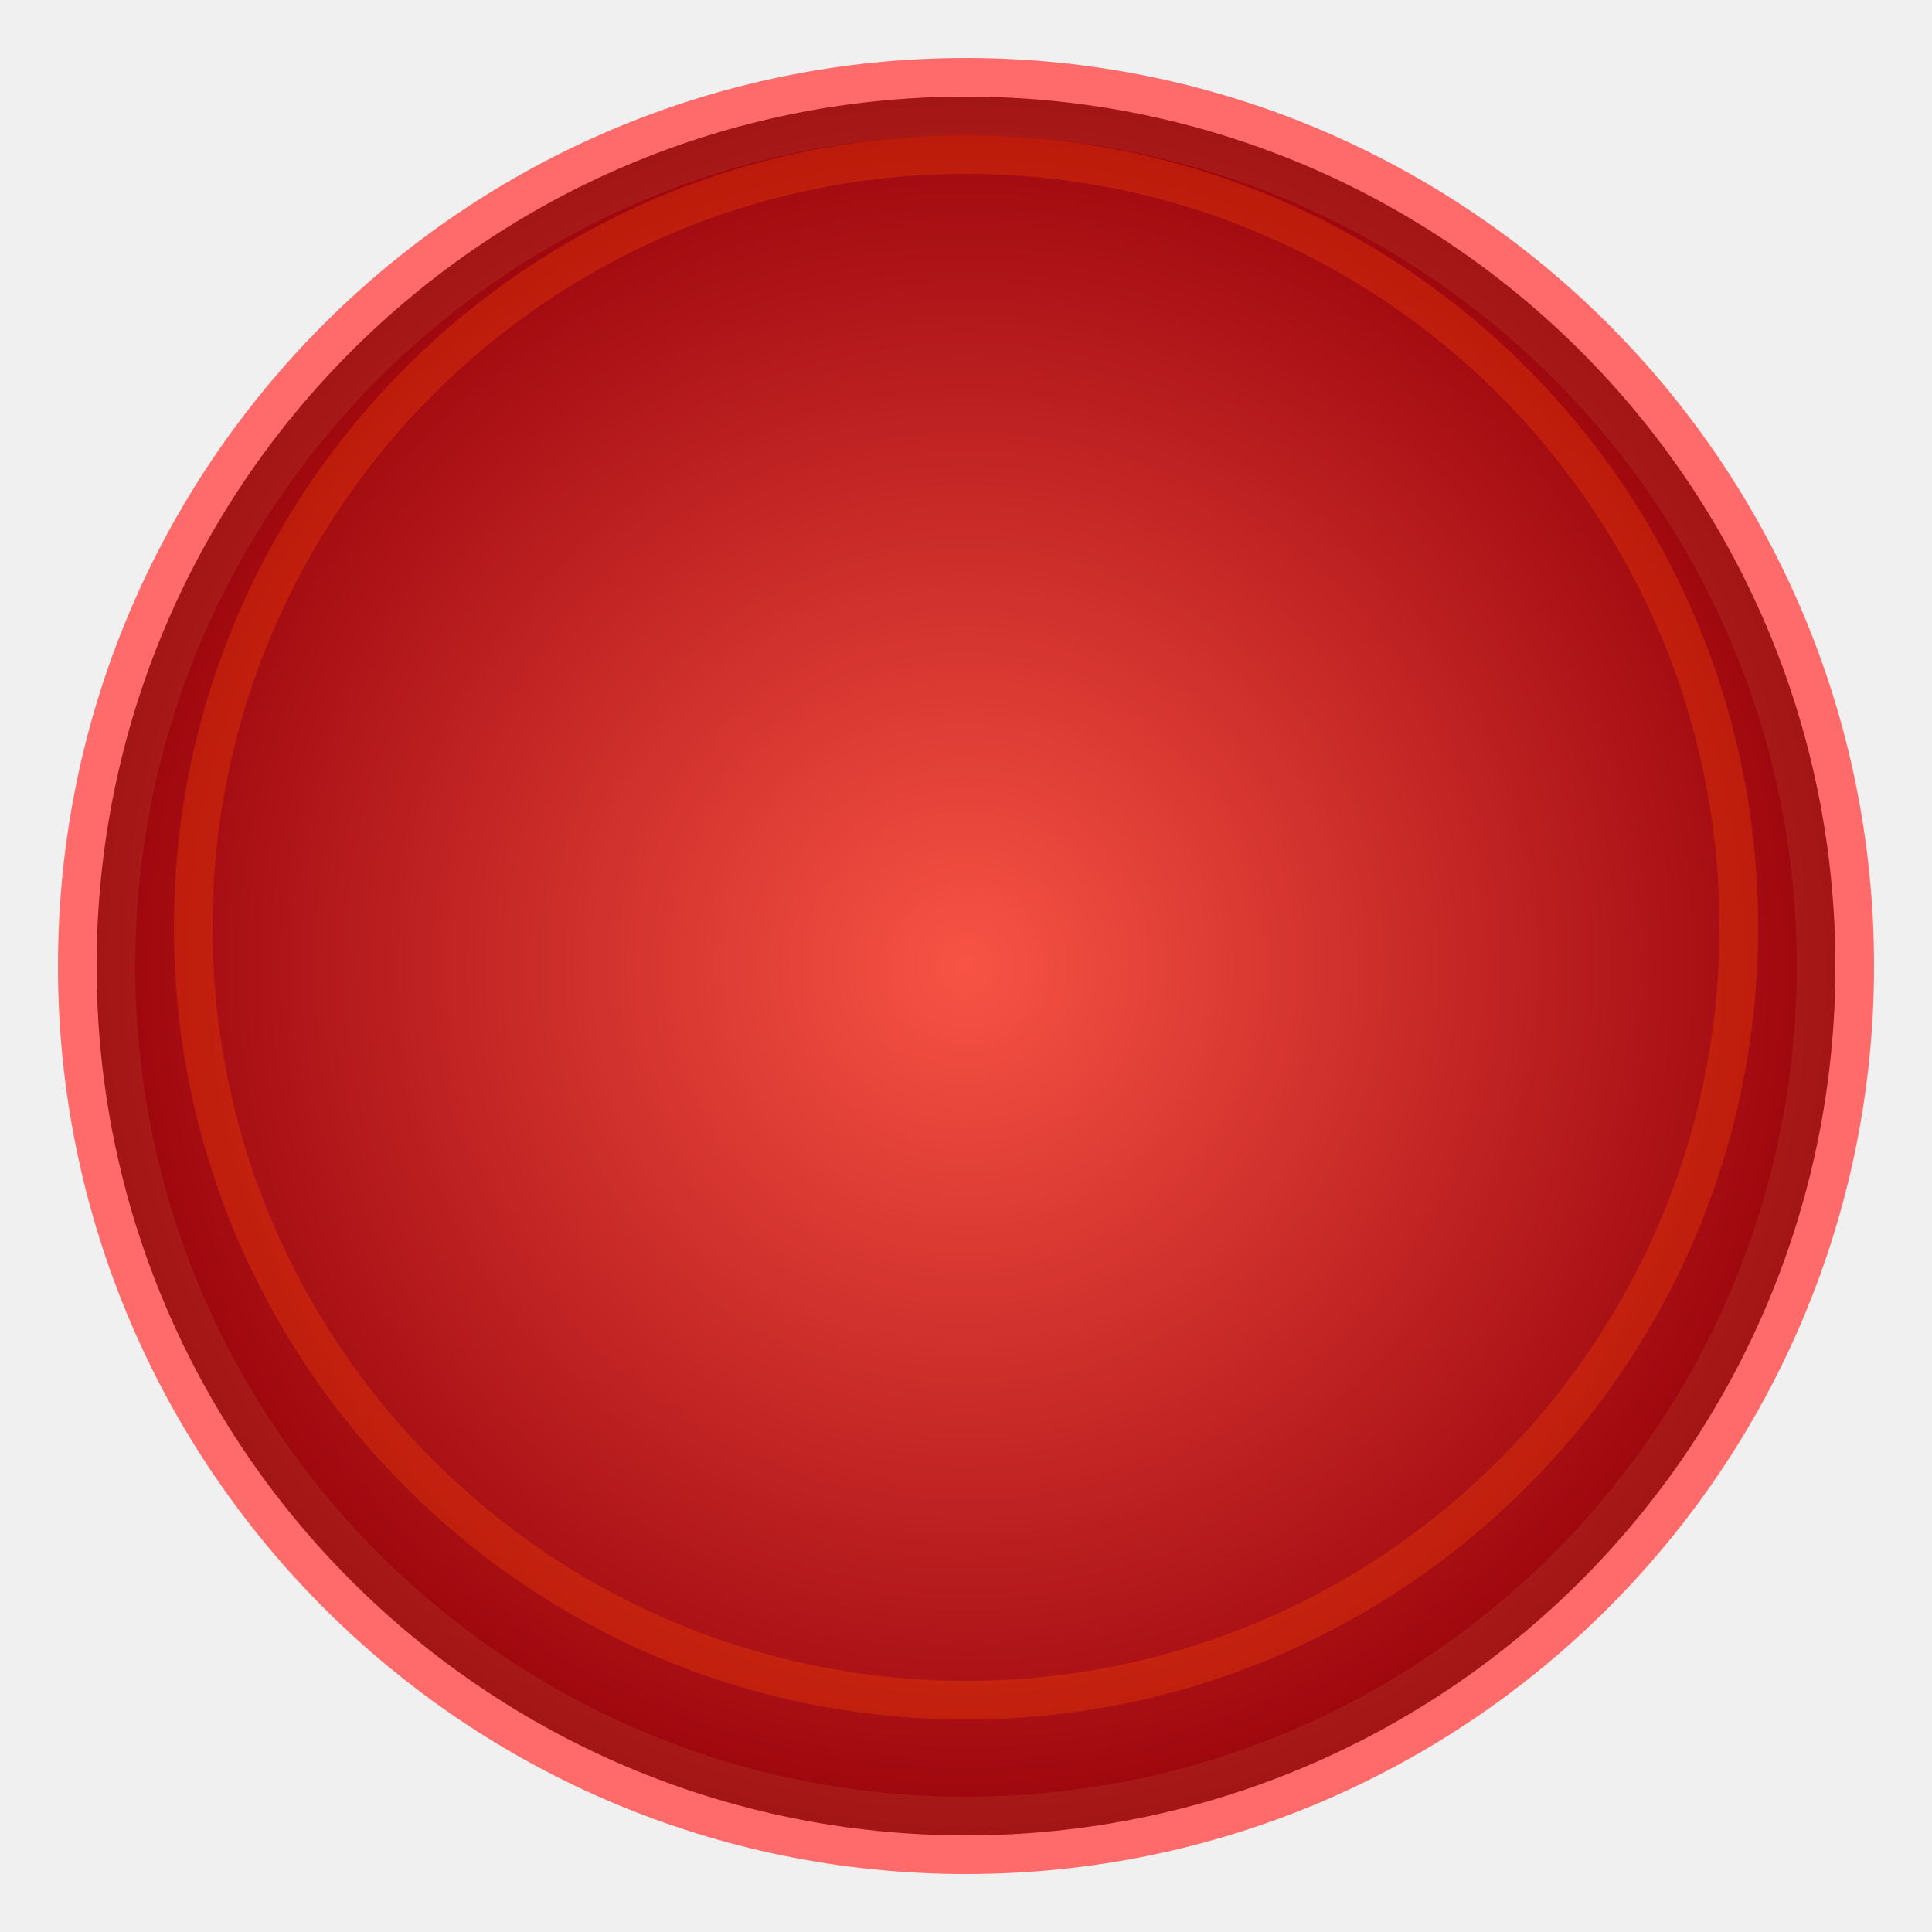
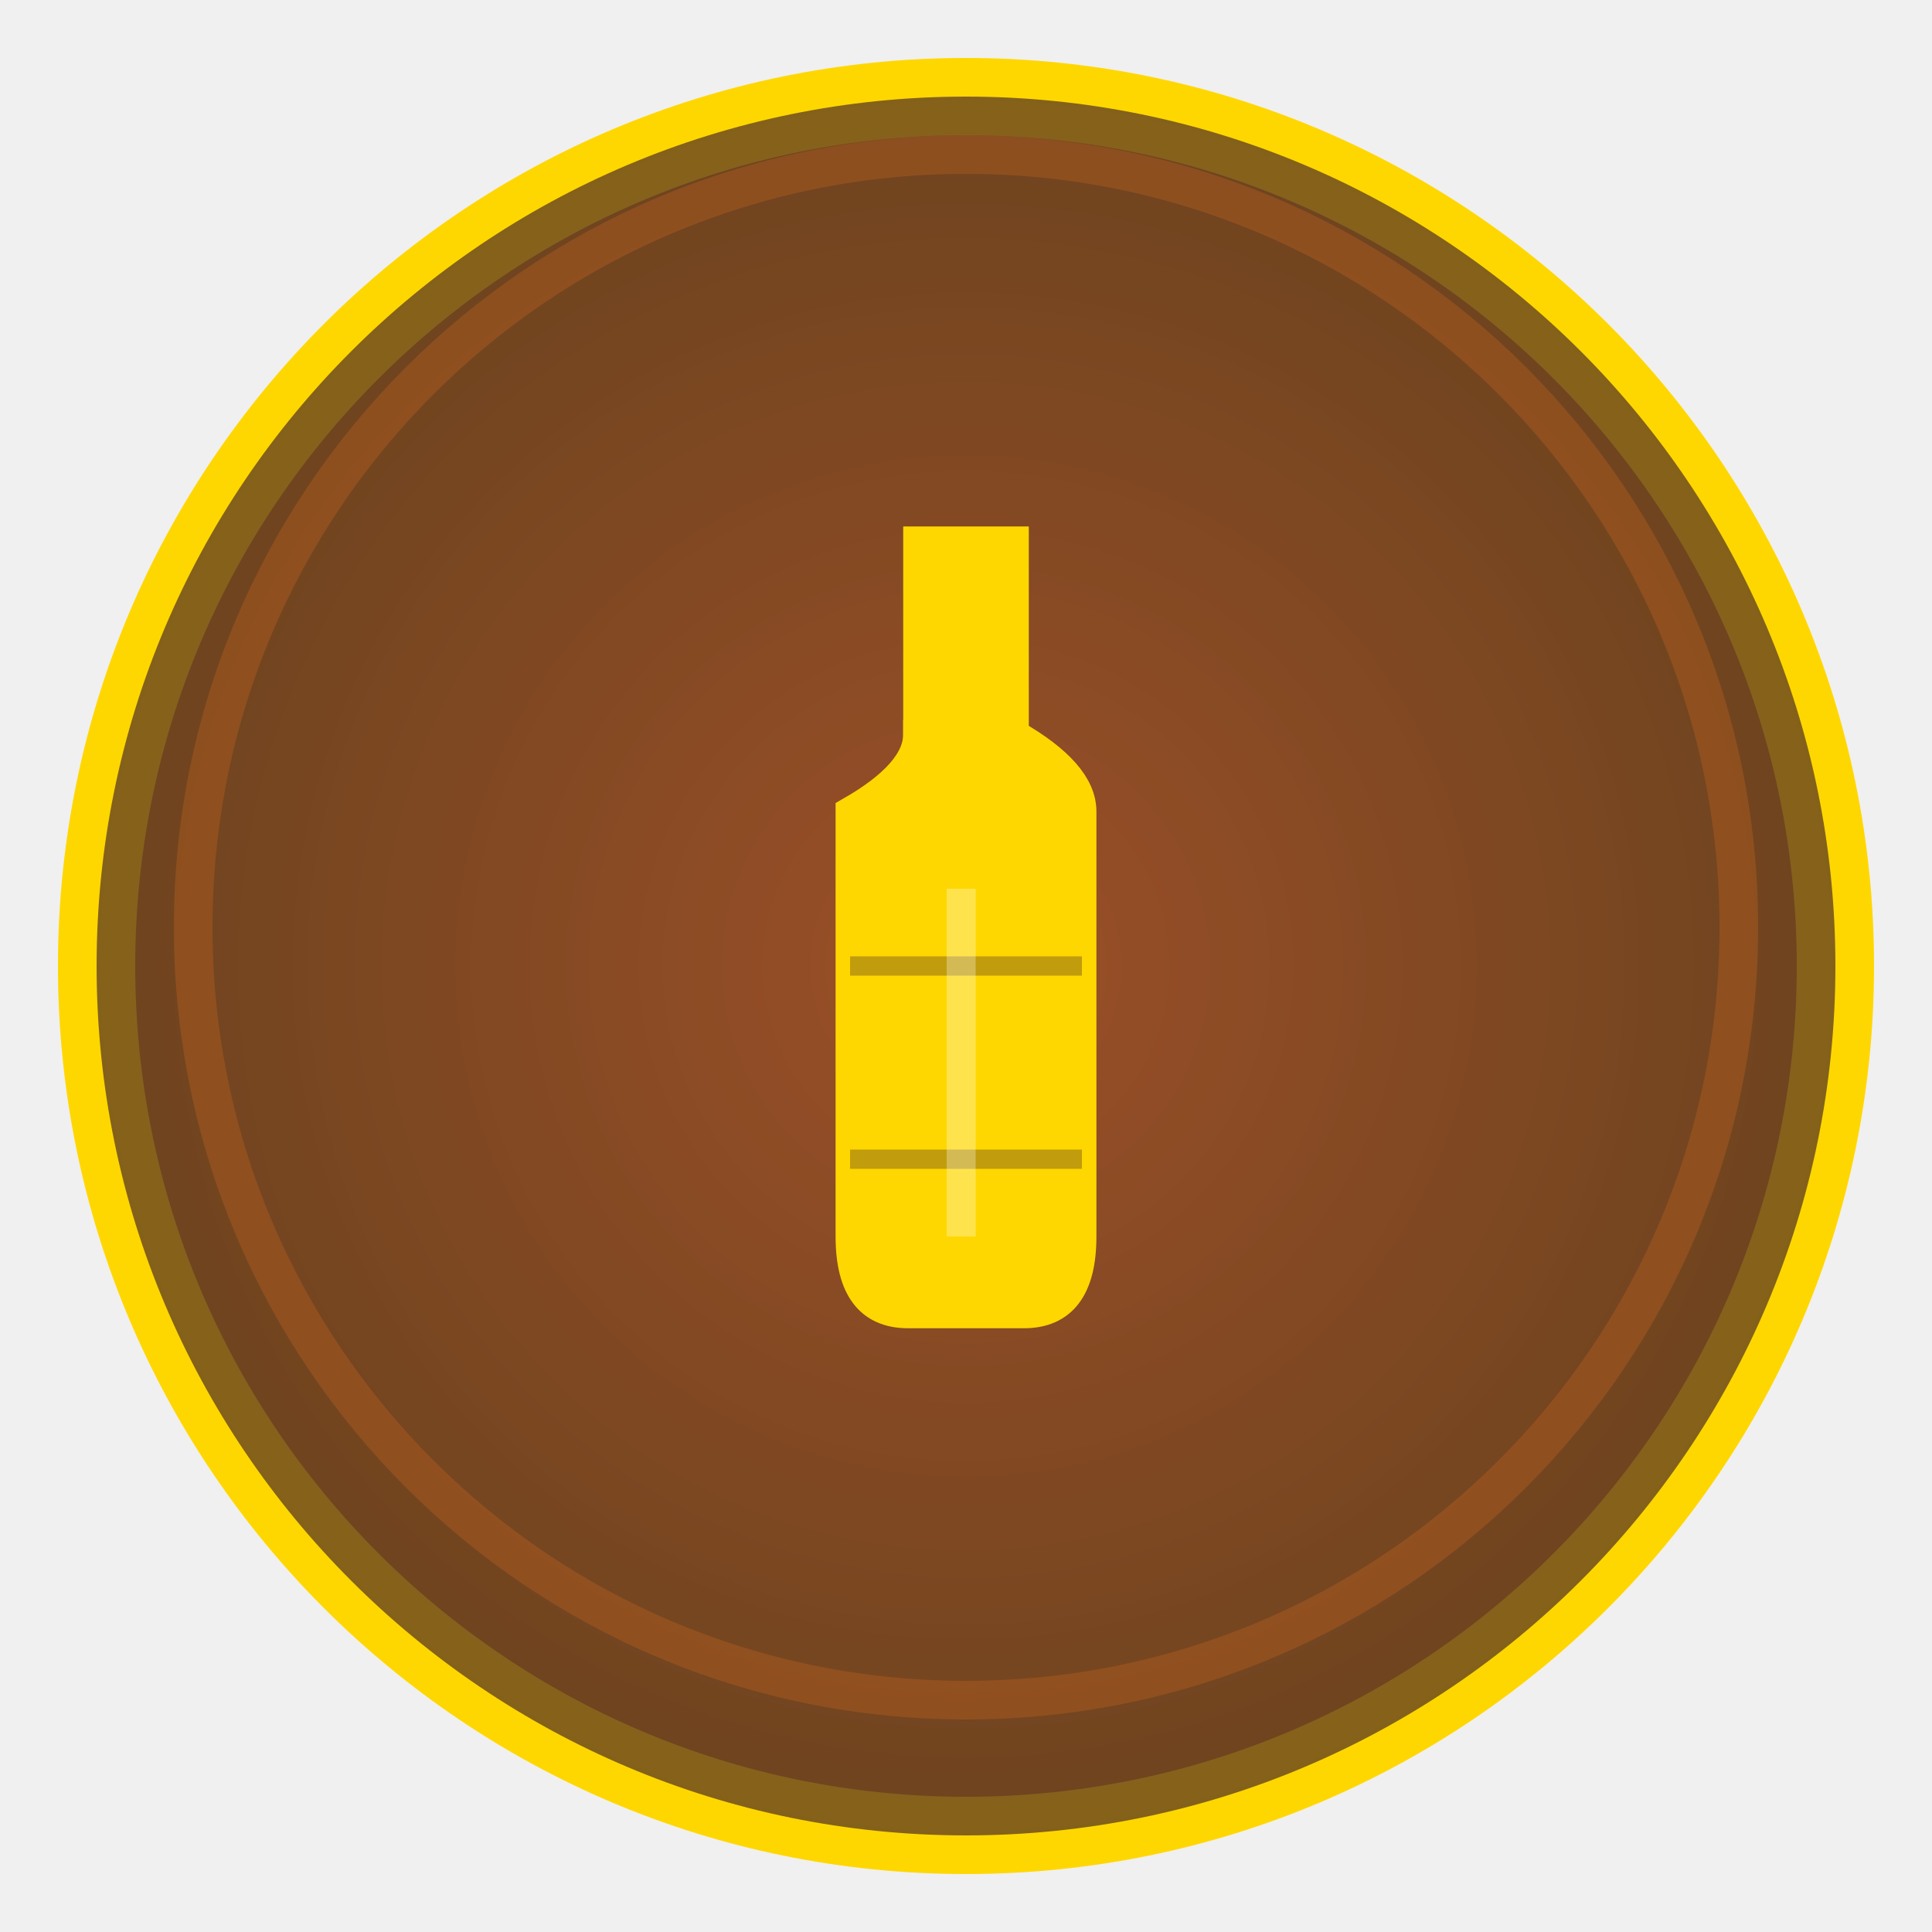
<svg xmlns="http://www.w3.org/2000/svg" width="100" height="100" viewBox="0 0 100 100">
  <defs>
-     <radialGradient id="redGradient">
-       <stop offset="0%" style="stop-color:#FF6347;stop-opacity:1" />
-       <stop offset="100%" style="stop-color:#8B0000;stop-opacity:1" />
+     <radialGradient id="brownGradient">
+       <stop offset="0%" style="stop-color:#A0522D;stop-opacity:1" />
+       <stop offset="100%" style="stop-color:#654321;stop-opacity:1" />
    </radialGradient>
  </defs>
-   <circle cx="50" cy="50" r="45" fill="#DC143C" stroke="#FF6B6B" stroke-width="4" />
-   <circle cx="50" cy="50" r="45" fill="url(#redGradient)" opacity="0.8" />
-   <circle cx="50" cy="48" r="40" fill="none" stroke="#FF4500" stroke-width="2" opacity="0.3" />
+   <circle cx="50" cy="50" r="45" fill="#8B4513" stroke="#FFD700" stroke-width="4" />
+   <circle cx="50" cy="50" r="45" fill="url(#brownGradient)" opacity="0.8" />
+   <circle cx="50" cy="48" r="40" fill="none" stroke="#D2691E" stroke-width="2" opacity="0.3" />
+   <g transform="translate(50, 52)">
+     <rect x="-2.5" y="-24" width="5" height="10" fill="#FFD700" stroke="#FFD700" stroke-width="1.5" />
+     <path d="M -2.5 -14 Q -2.5 -12 -6 -10 L -6 12 Q -6 16 -3 16 L 3 16 Q 6 16 6 12 L 6 -10 Q 6 -12 2.5 -14 Z" fill="#FFD700" stroke="#FFD700" stroke-width="1.5" />
+     <line x1="-6" y1="-2" x2="6" y2="-2" stroke="#654321" stroke-width="1" opacity="0.4" />
+     <line x1="-6" y1="8" x2="6" y2="8" stroke="#654321" stroke-width="1" opacity="0.4" />
+     <rect x="-1" y="-6" width="1.5" height="18" fill="#FFF" opacity="0.3" />
+   </g>
</svg>
